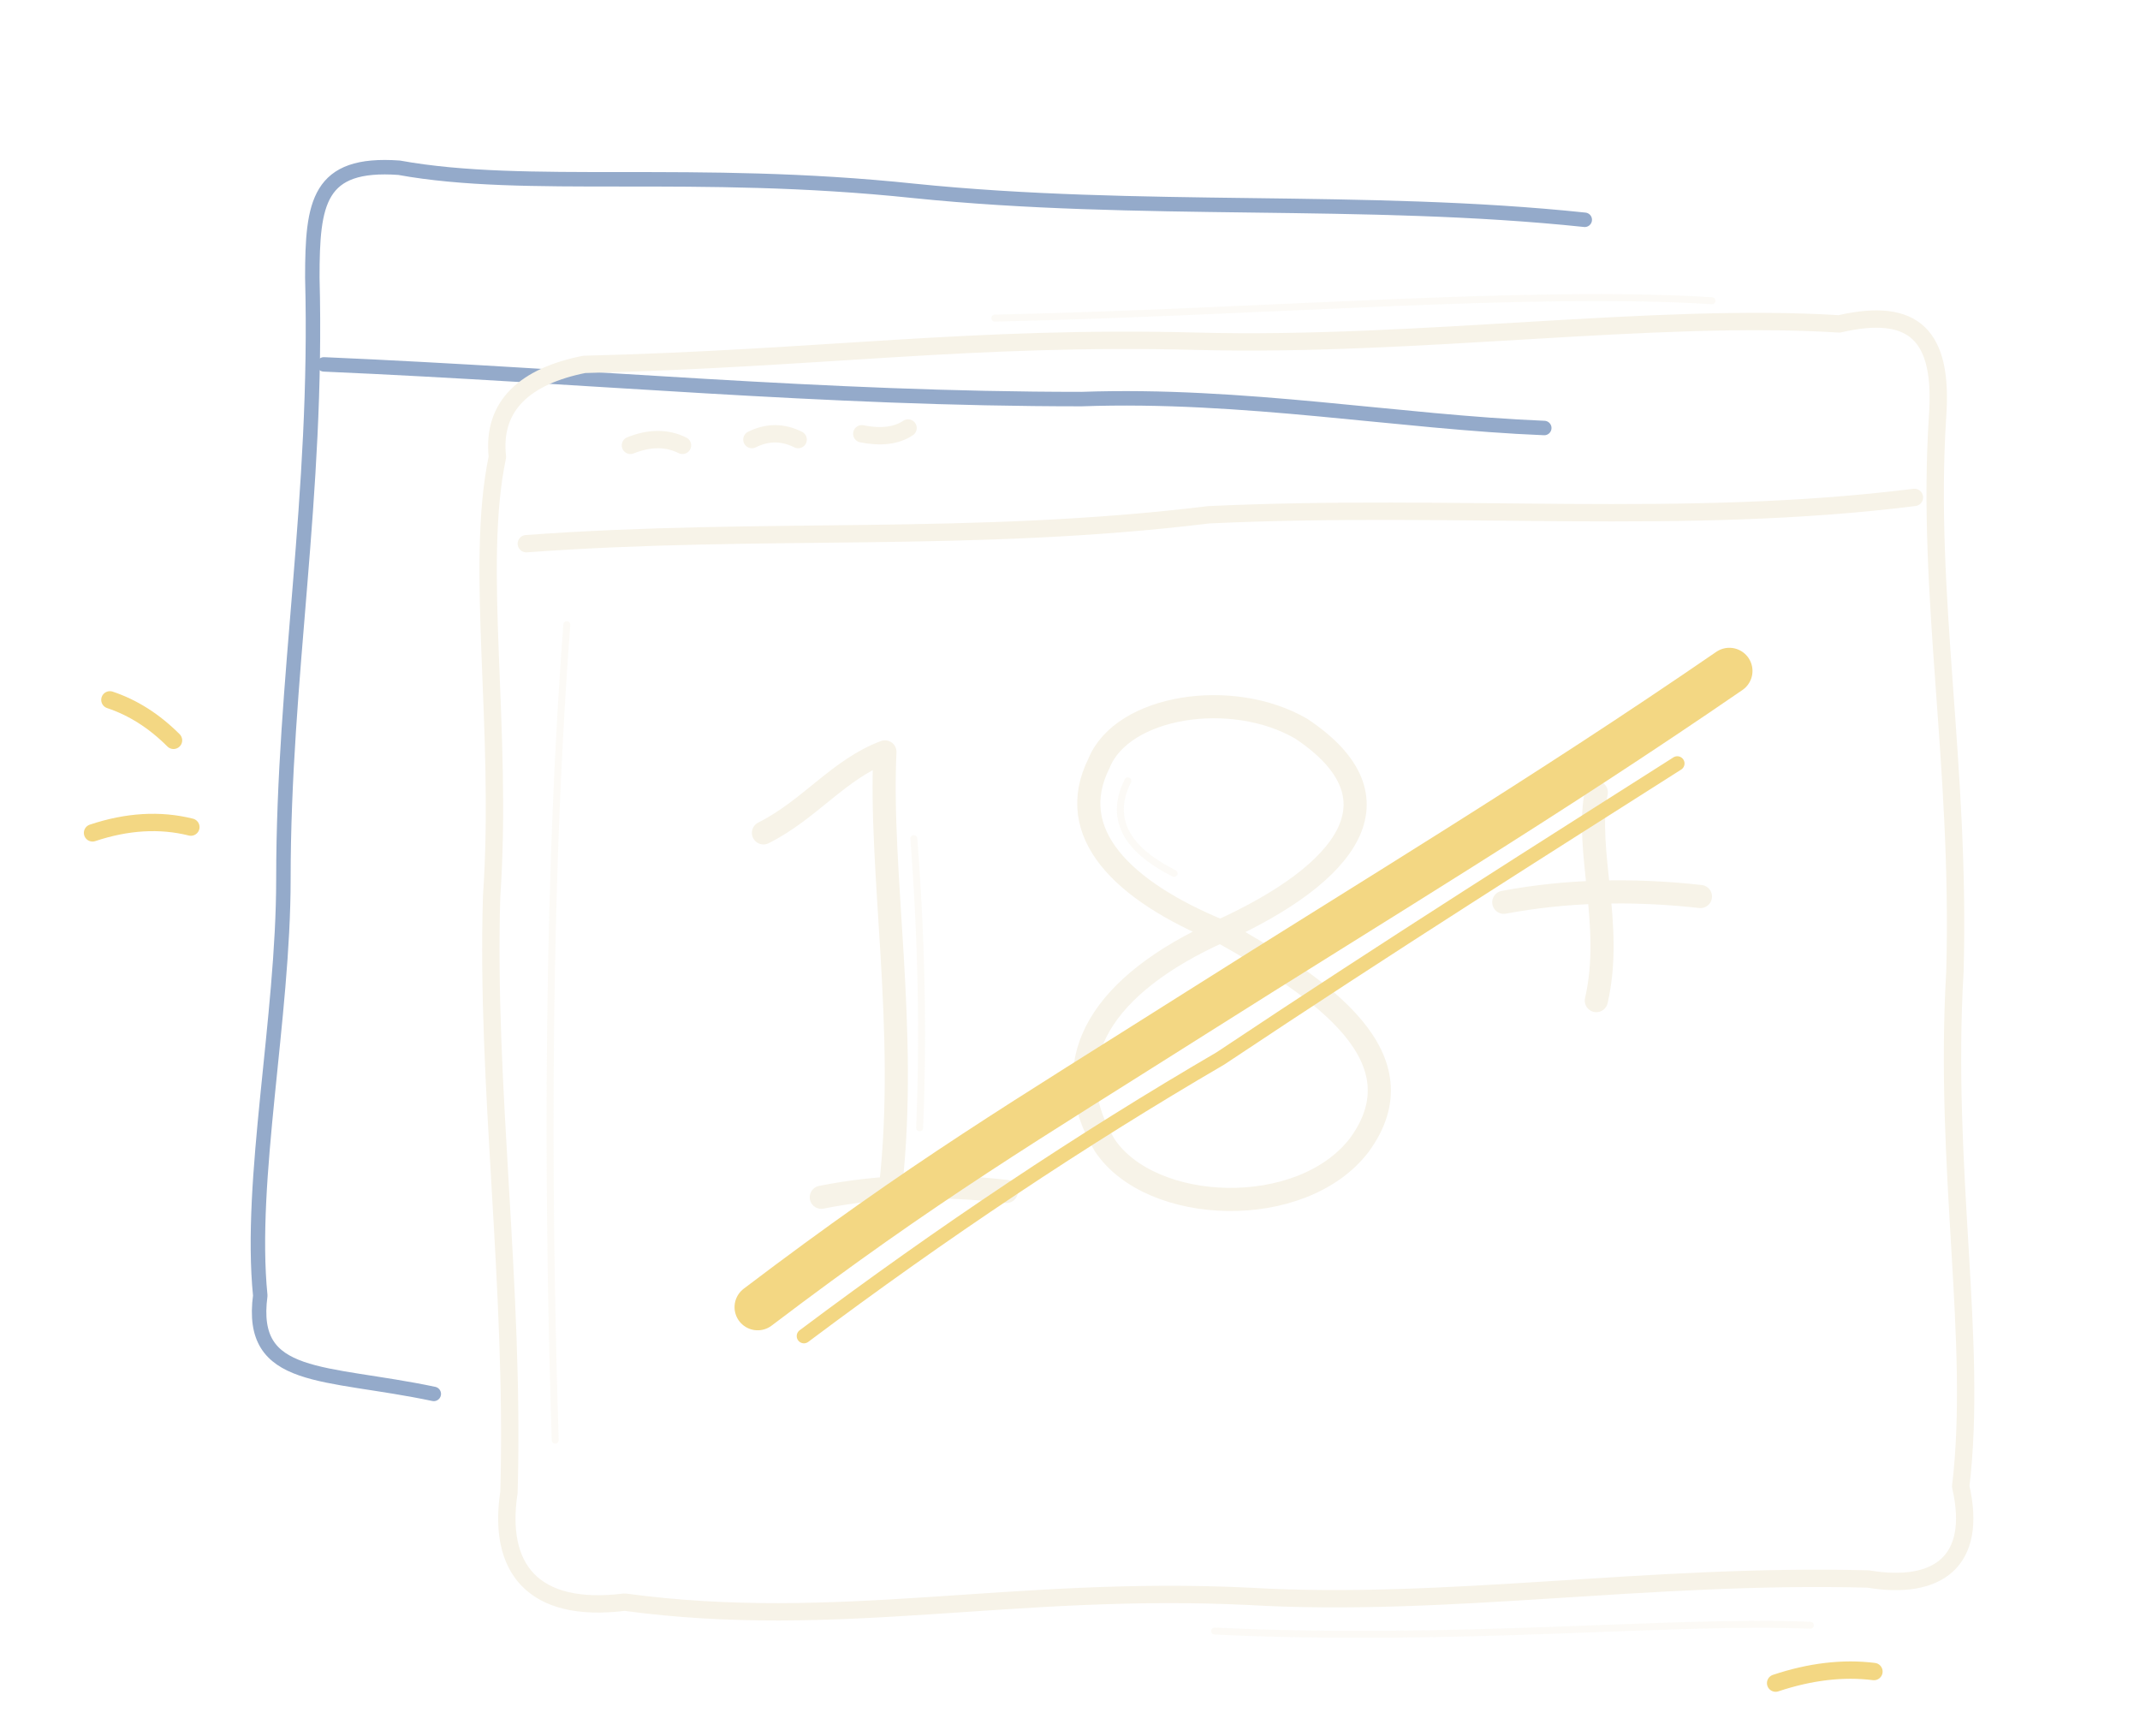
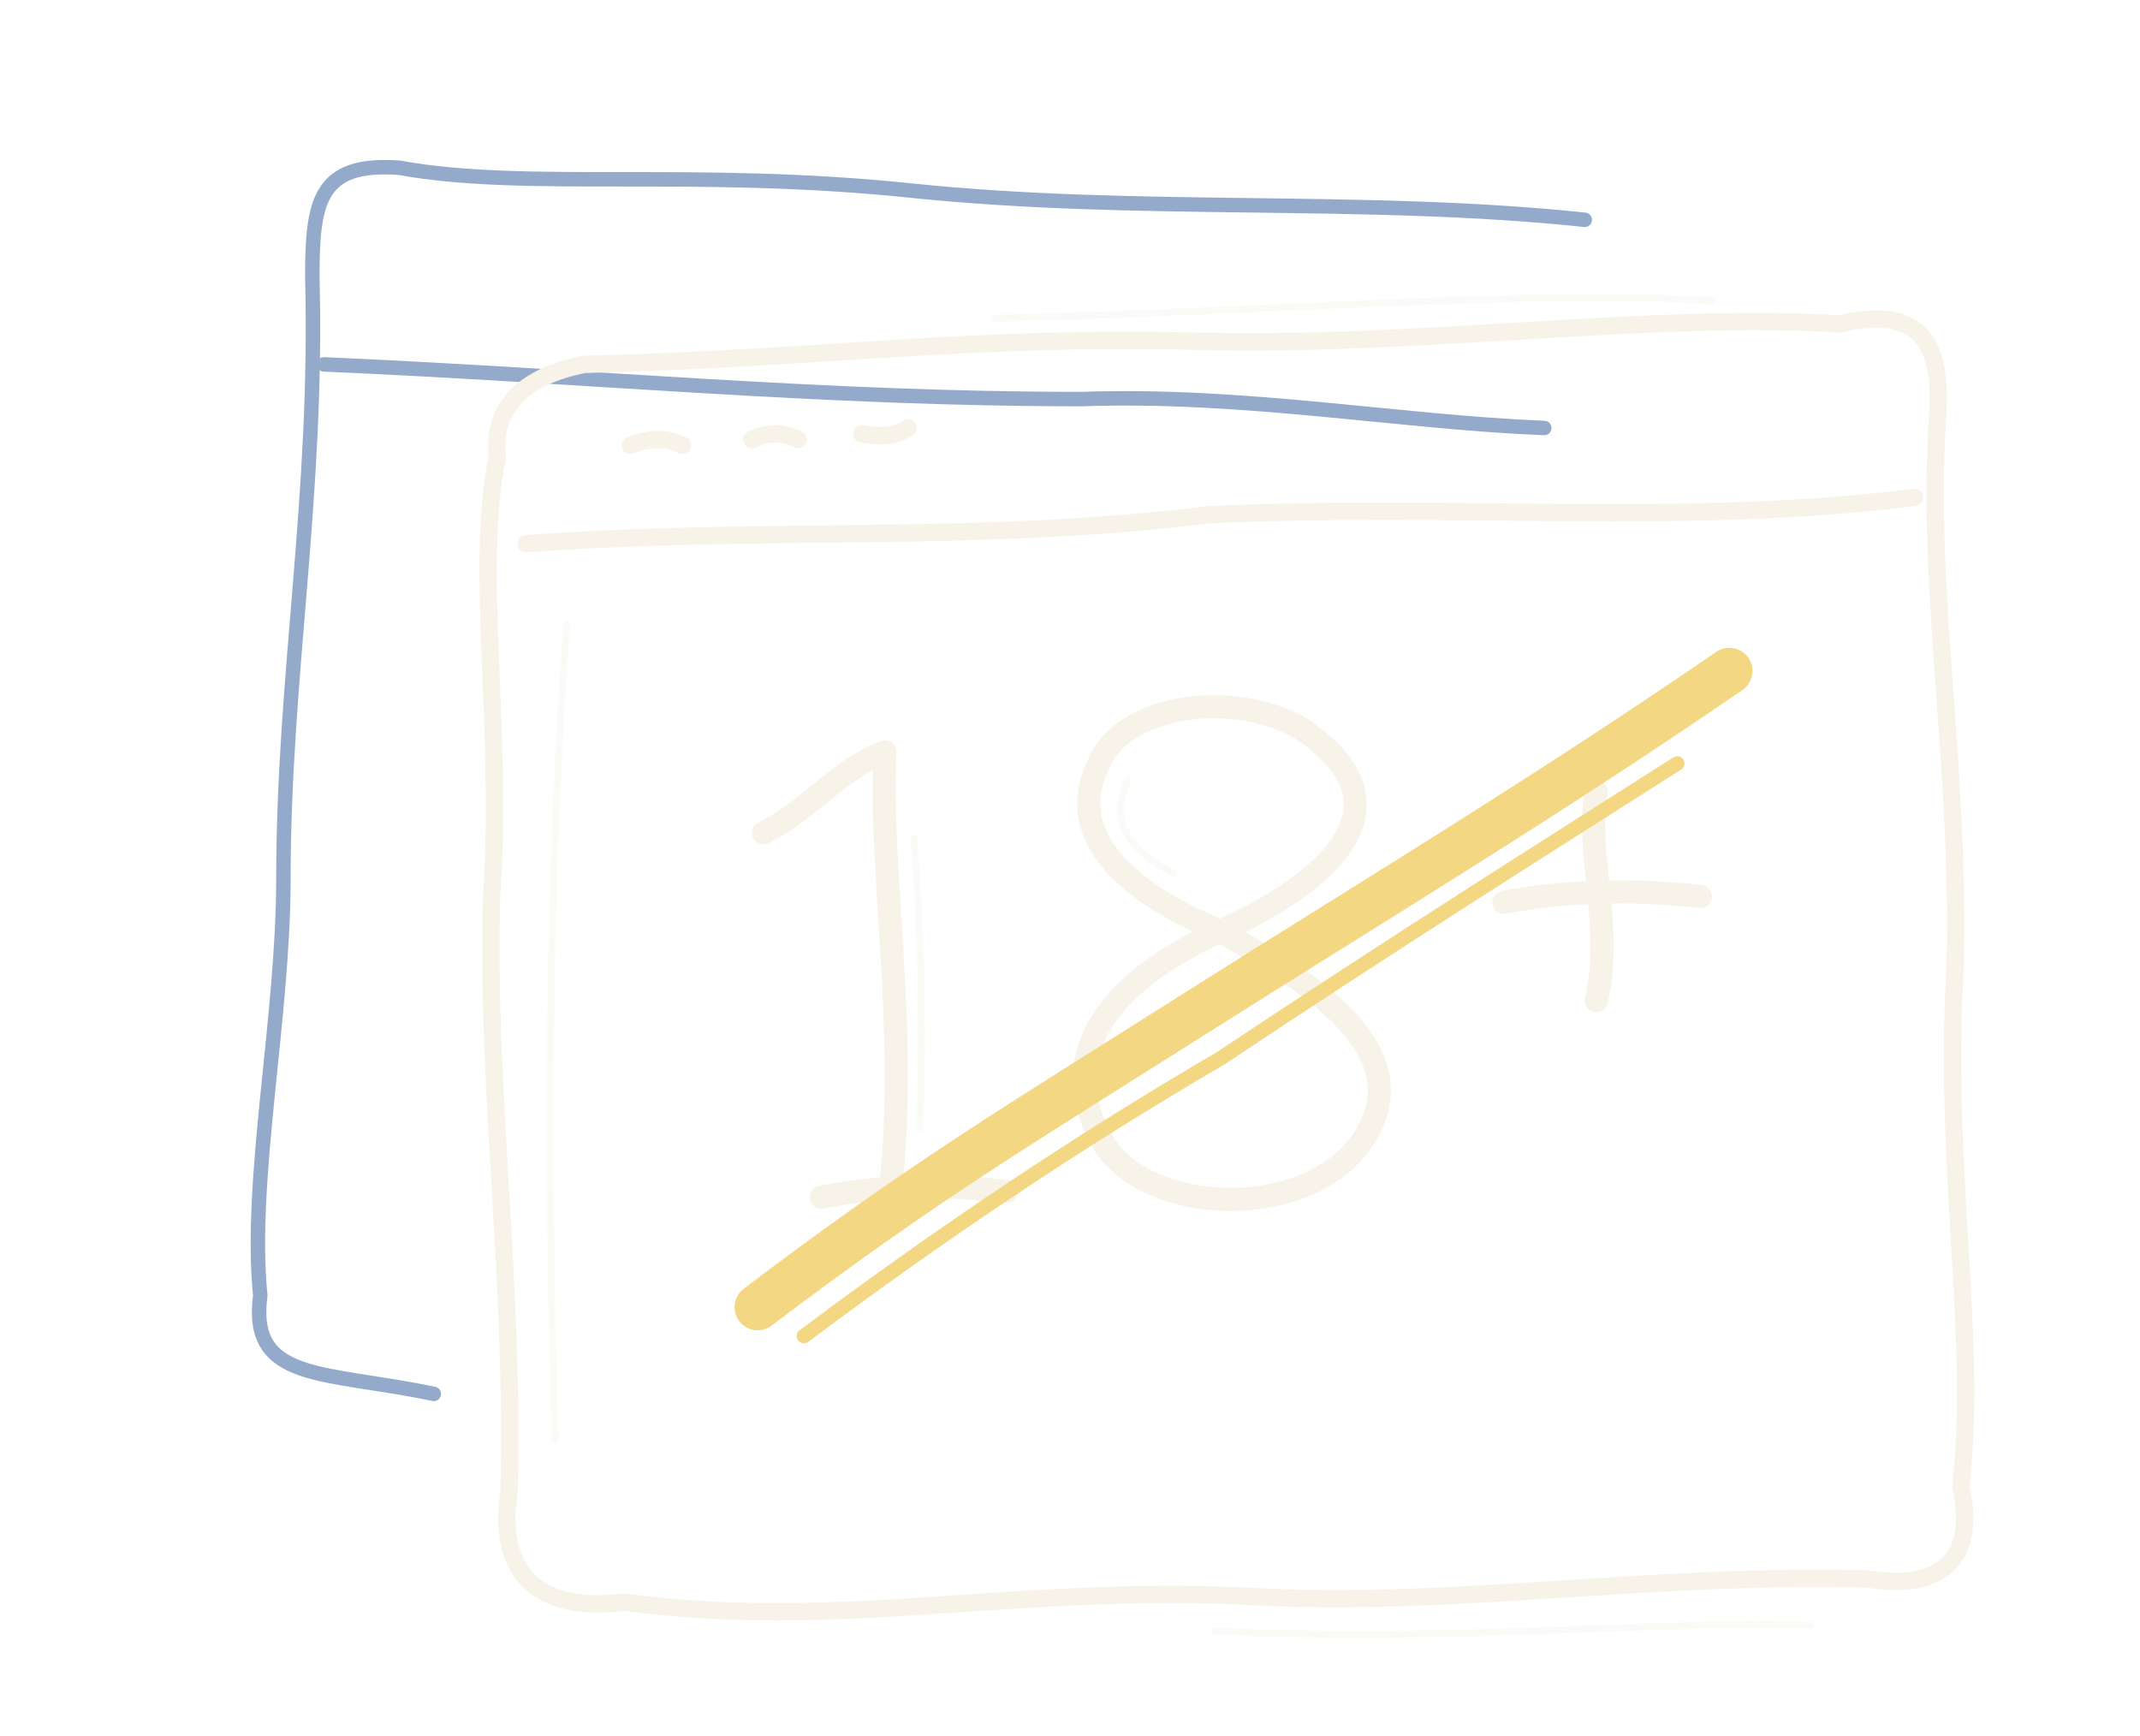
<svg xmlns="http://www.w3.org/2000/svg" viewBox="0 0 370 300" fill="none">
  <g stroke="#94aaca" stroke-width="2.5" stroke-linecap="round" stroke-linejoin="round">
    <path d="M274 38C236 34 197 37 158 33C120 29 91 33 69 29C55 28 54 35 54 48C55 86 49 117 49 152C49 176 43 204 45 224C43 239 56 237 75 241" />
    <path d="M56 63C102 65 142 69 187 69C215 68 242 73 267 74" />
  </g>
  <g stroke="#f7f3e8" stroke-width="3" stroke-linecap="round" stroke-linejoin="round">
    <path d="M101 63C142 62 168 58 207 59C245 60 286 54 318 56C331 53 336 58 335 72C333 103 339 132 338 168C336 202 342 232 339 257C342 270 335 275 323 273C285 272 250 278 216 276C175 274 145 282 108 277C92 279 86 271 88 258C89 222 84 188 85 155C87 126 82 98 86 79C85 70 91 65 101 63" />
    <path d="M91 94C132 91 168 94 209 89C252 87 291 91 331 86" />
    <path d="M109 77q5-2 9 0m12-1q4-2 8 0m11-1q5 1 8-1" />
    <path d="M132 144C140 140 145 133 153 130C152 151 157 178 154 205M142 207q15-3 32-1" stroke-width="4" />
    <path d="M211 161C194 154 184 144 190 132C194 122 213 119 225 126C243 138 233 151 211 161C191 170 182 183 191 198C199 210 225 211 235 198C246 183 229 171 211 161Z" stroke-width="4" />
    <path d="M276 137C274 147 279 160 276 173M260 156q16-3 34-1" stroke-width="4" />
  </g>
  <g stroke="#f7f3e8" stroke-width="1.2" stroke-linecap="round" opacity="0.4">
    <path d="M98 108C94 161 95 218 96 249M172 55C218 54 265 50 296 52M210 282C252 284 289 280 313 281M158 145q2 26 1 50M195 135C191 143 197 148 203 151" />
  </g>
  <g stroke="#f3d783" stroke-linecap="round">
    <path d="M131 226C160 204 177 194 207 175C237 156 267 138 299 116" stroke-width="8" />
    <path d="M139 231C163 213 187 197 211 183C241 163 268 146 290 132" stroke-width="2.5" />
-     <path d="M19 121q6 2 11 7M16 144q9-3 17-1M307 291q9-3 17-2" stroke-width="3" />
  </g>
</svg>
